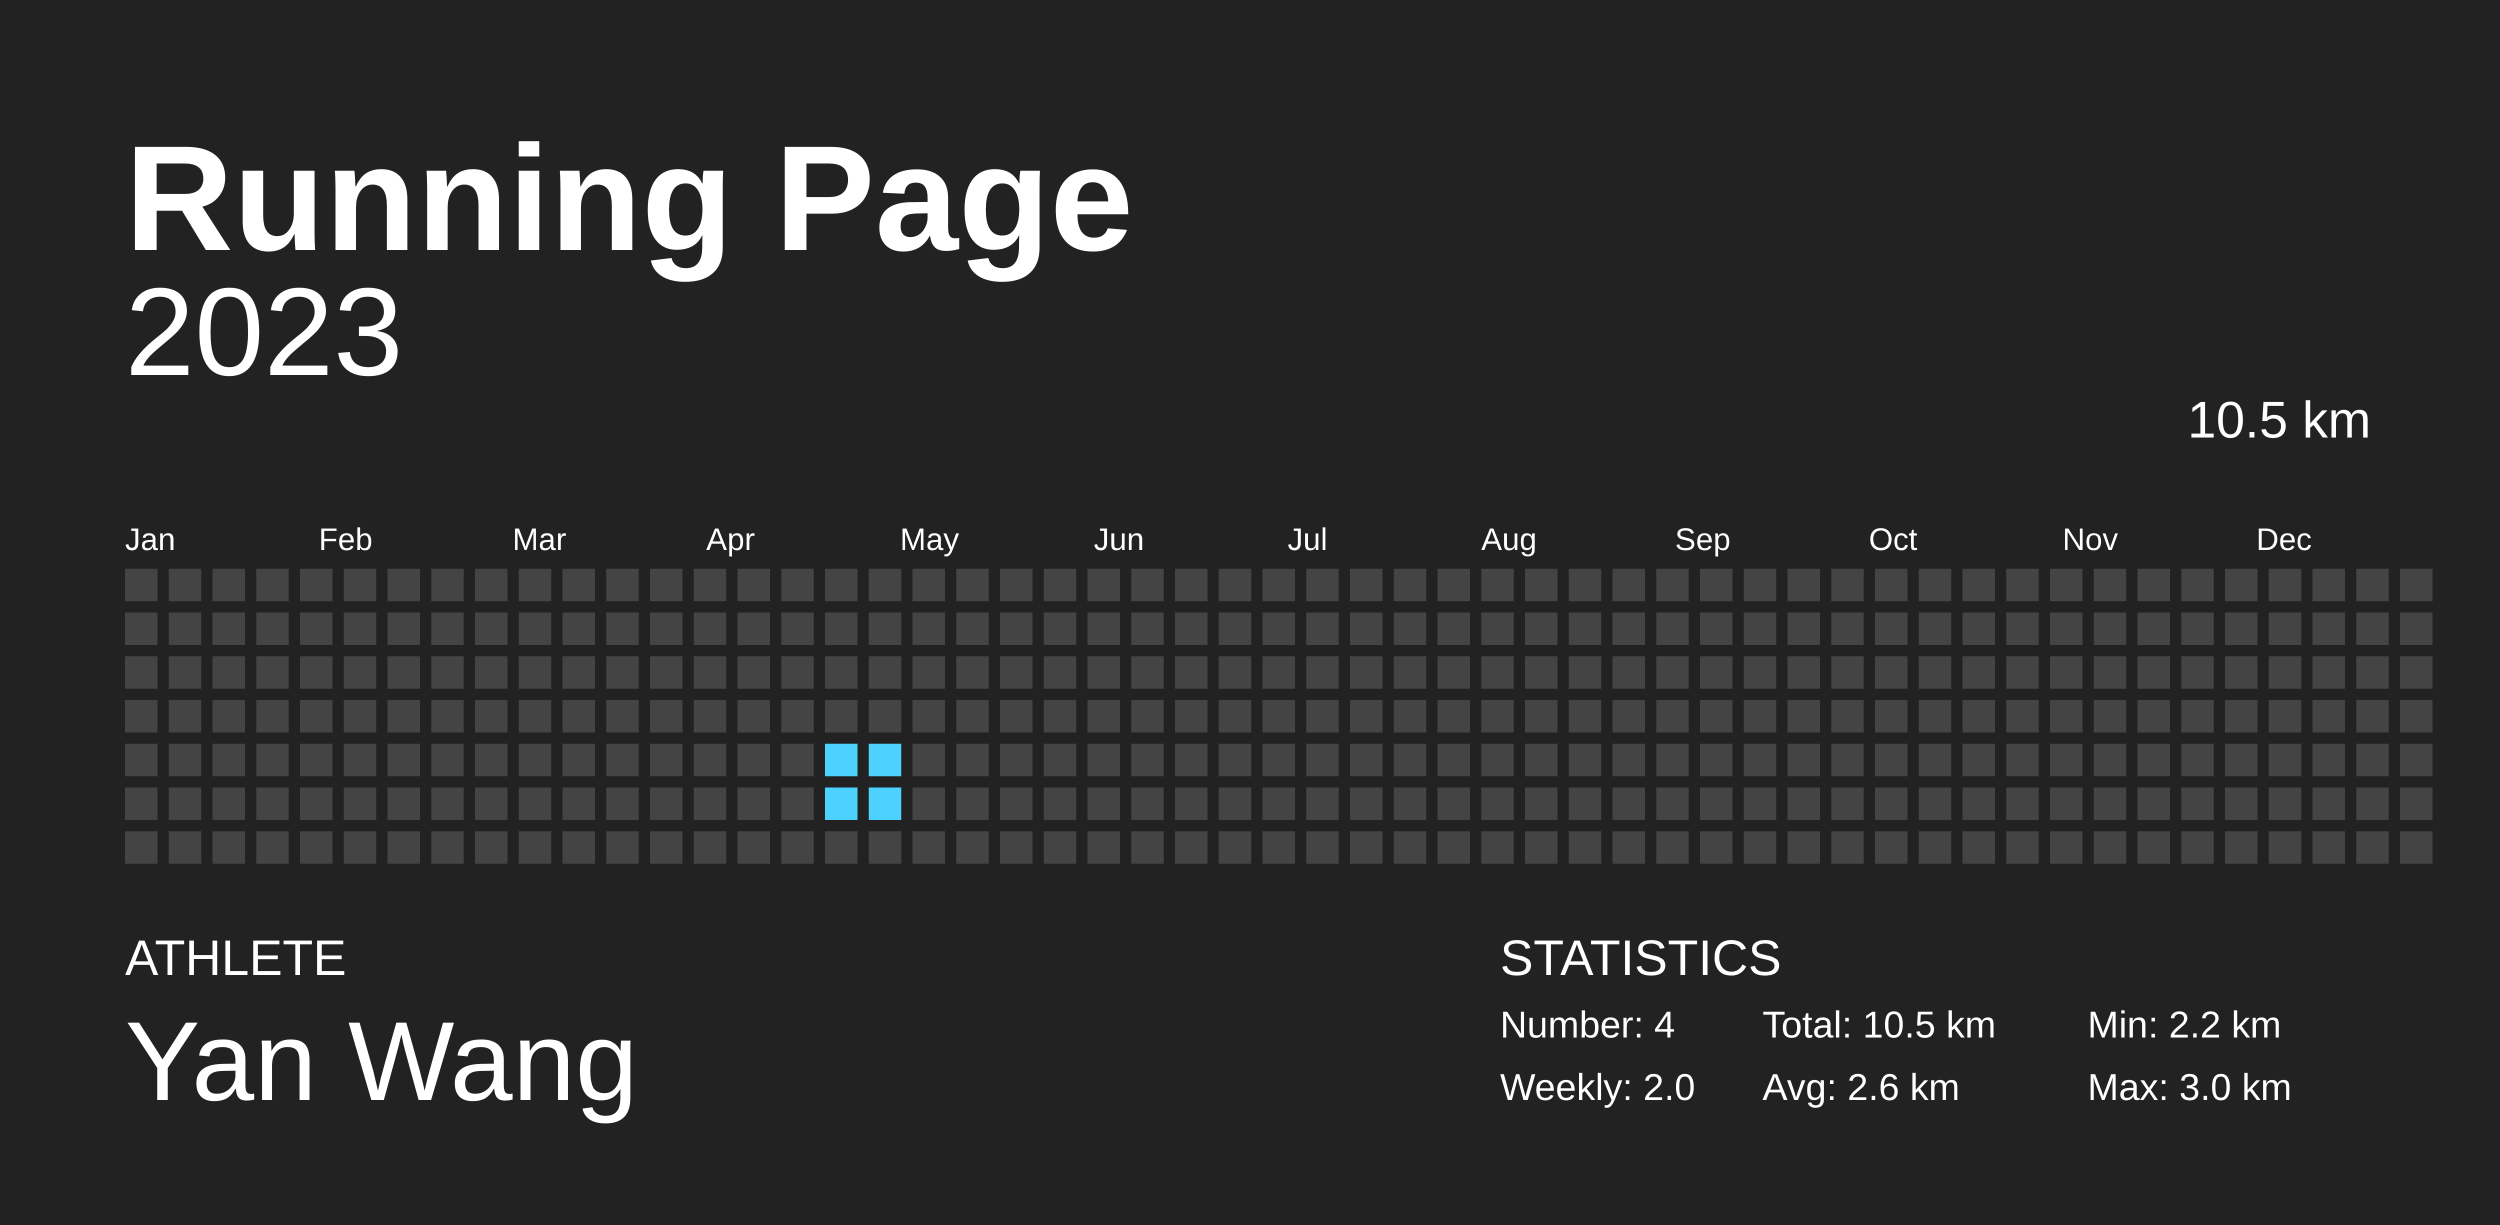
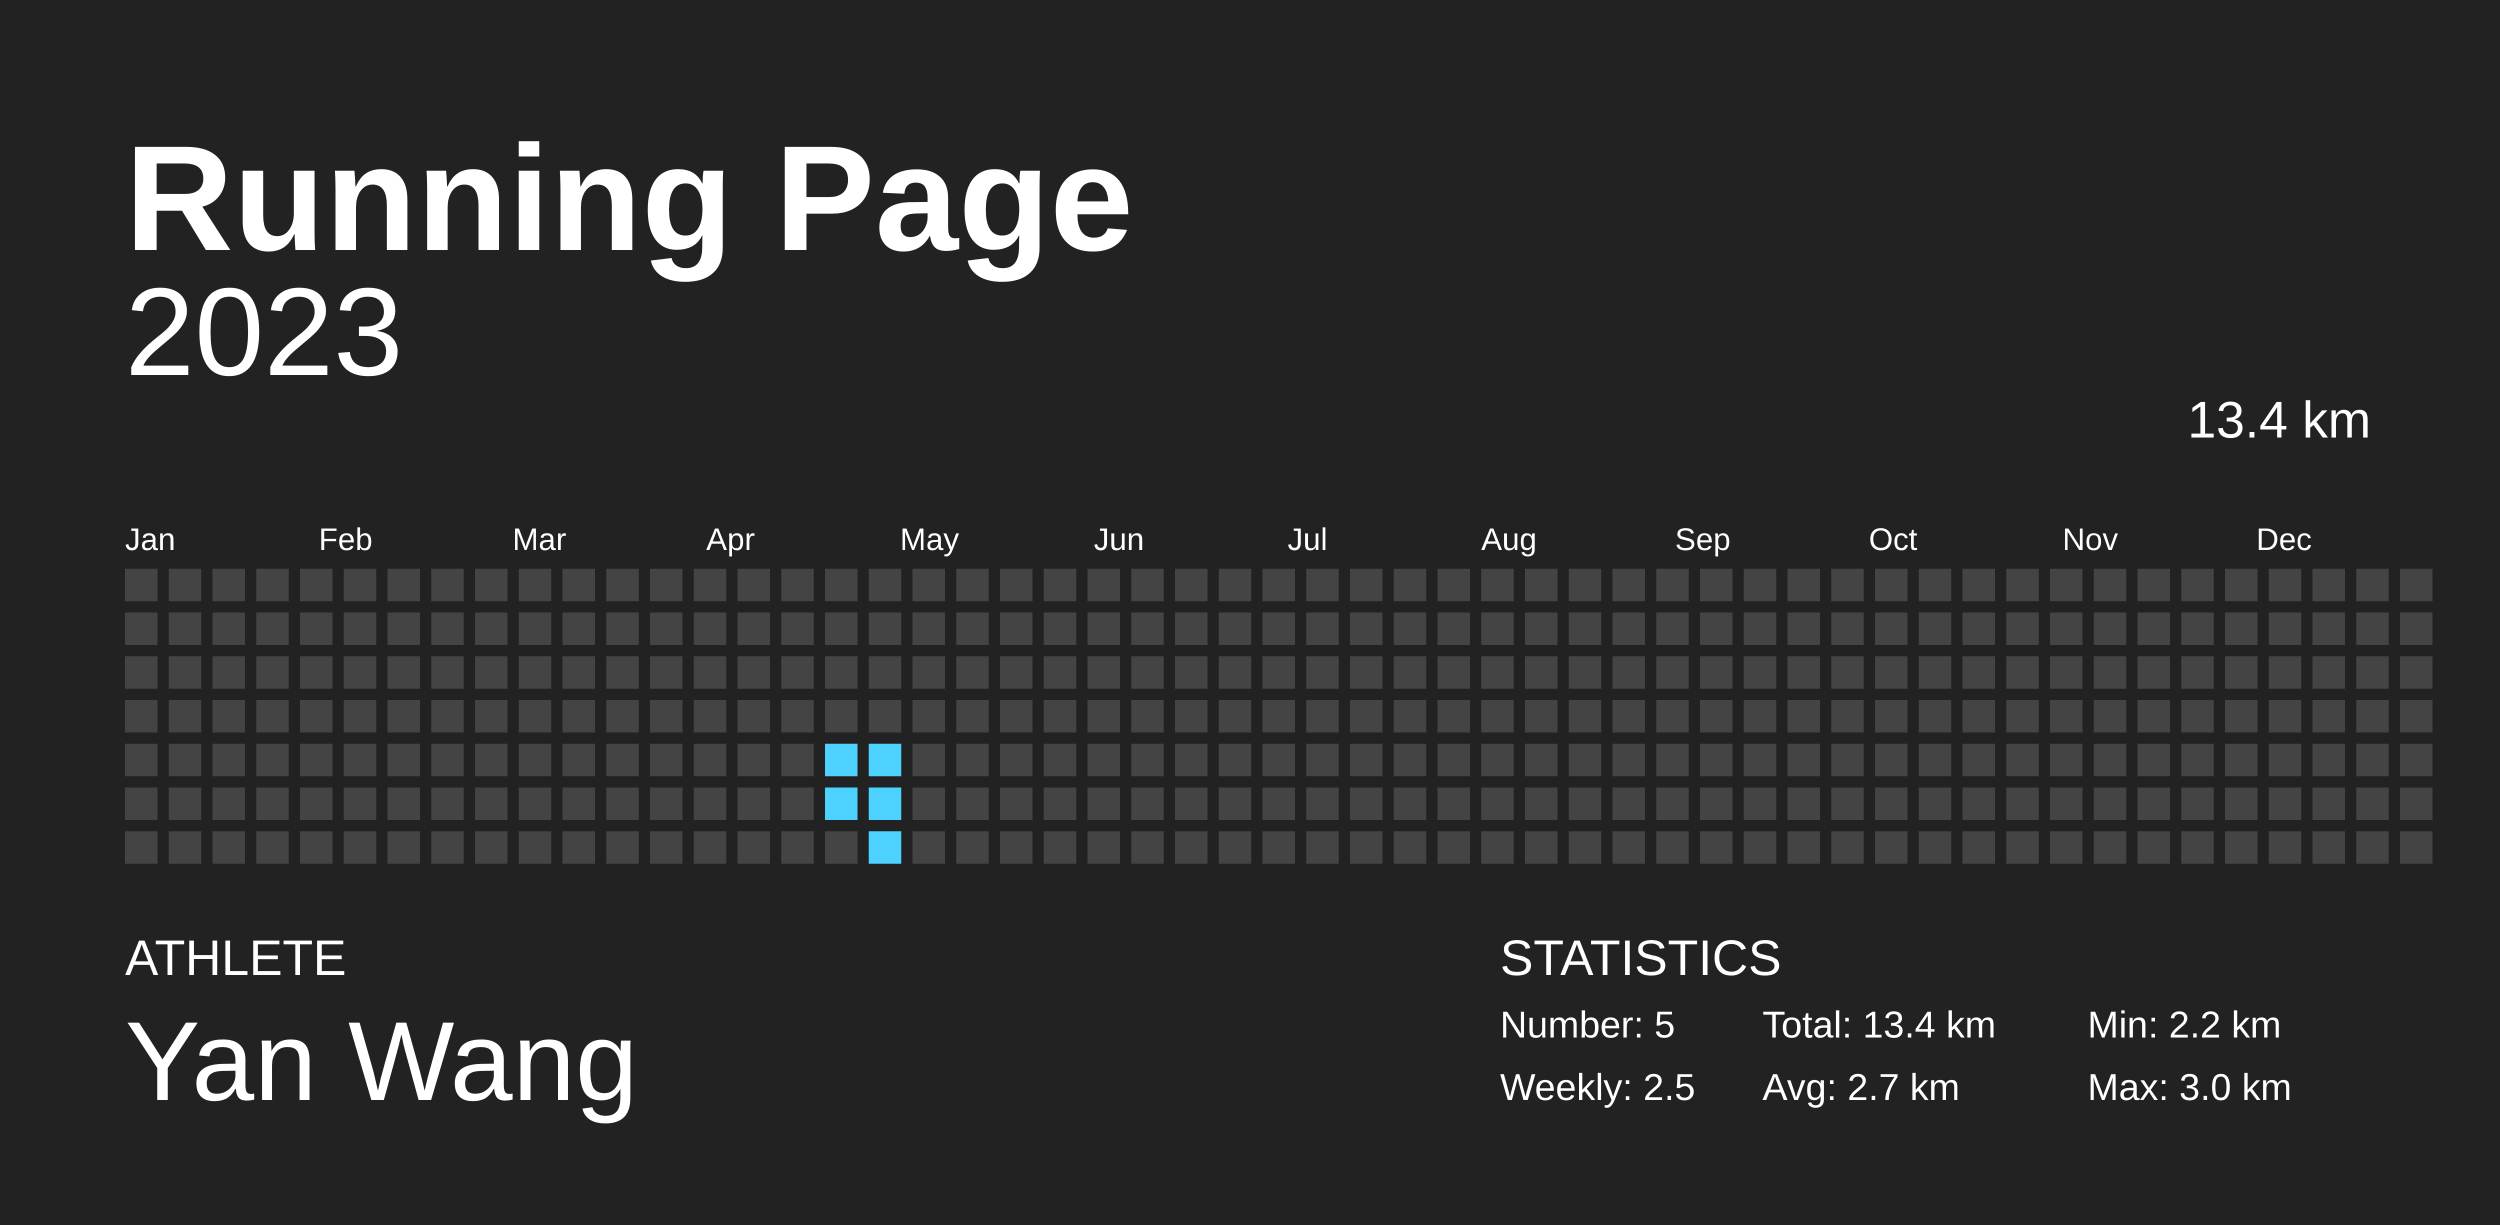
<svg xmlns="http://www.w3.org/2000/svg" baseProfile="full" height="98mm" version="1.1" viewBox="0,0,200,98" width="200mm">
  <defs />
  <rect fill="#222222" height="98" width="200" x="0" y="0" />
  <text fill="#FFFFFF" style="font-size:12px; font-family:Arial; font-weight:bold;" x="10" y="20">Running Page</text>
  <text fill="#FFFFFF" style="font-size:4px; font-family:Arial" x="10" y="78">ATHLETE</text>
  <text fill="#FFFFFF" style="font-size:9px; font-family:Arial" x="10" y="88">Yan Wang</text>
  <text fill="#FFFFFF" style="font-size:4px; font-family:Arial" x="120" y="78">STATISTICS</text>
-   <text fill="#FFFFFF" style="font-size:3px; font-family:Arial" x="120" y="83">Number: 4</text>
-   <text fill="#FFFFFF" style="font-size:3px; font-family:Arial" x="120" y="88">Weekly: 2.0</text>
-   <text fill="#FFFFFF" style="font-size:3px; font-family:Arial" x="141" y="83">Total: 10.5 km</text>
-   <text fill="#FFFFFF" style="font-size:3px; font-family:Arial" x="141" y="88">Avg: 2.6 km</text>
+   <text fill="#FFFFFF" style="font-size:3px; font-family:Arial" x="120" y="83">Number: 5</text>
+   <text fill="#FFFFFF" style="font-size:3px; font-family:Arial" x="120" y="88">Weekly: 2.5</text>
+   <text fill="#FFFFFF" style="font-size:3px; font-family:Arial" x="141" y="83">Total: 13.4 km</text>
+   <text fill="#FFFFFF" style="font-size:3px; font-family:Arial" x="141" y="88">Avg: 2.7 km</text>
  <text fill="#FFFFFF" style="font-size:3px; font-family:Arial" x="167" y="83">Min: 2.2 km</text>
  <text fill="#FFFFFF" style="font-size:3px; font-family:Arial" x="167" y="88">Max: 3.0 km</text>
  <text alignment-baseline="hanging" fill="#FFFFFF" style="font-size:10.0px; font-family:Arial;" x="10" y="30">2023</text>
-   <text alignment-baseline="hanging" fill="#FFFFFF" style="font-size:4.125px; font-family:Arial;" x="175" y="35">10.5 km</text>
+   <text alignment-baseline="hanging" fill="#FFFFFF" style="font-size:4.125px; font-family:Arial;" x="175" y="35">13.4 km</text>
  <text fill="#FFFFFF" style="font-size:2.5px; font-family:Arial" x="10.0" y="44">Jan</text>
  <text fill="#FFFFFF" style="font-size:2.5px; font-family:Arial" x="25.5" y="44">Feb</text>
  <text fill="#FFFFFF" style="font-size:2.5px; font-family:Arial" x="41.0" y="44">Mar</text>
  <text fill="#FFFFFF" style="font-size:2.5px; font-family:Arial" x="56.5" y="44">Apr</text>
  <text fill="#FFFFFF" style="font-size:2.5px; font-family:Arial" x="72.0" y="44">May</text>
  <text fill="#FFFFFF" style="font-size:2.5px; font-family:Arial" x="87.5" y="44">Jun</text>
  <text fill="#FFFFFF" style="font-size:2.5px; font-family:Arial" x="103.0" y="44">Jul</text>
  <text fill="#FFFFFF" style="font-size:2.5px; font-family:Arial" x="118.5" y="44">Aug</text>
  <text fill="#FFFFFF" style="font-size:2.5px; font-family:Arial" x="134.0" y="44">Sep</text>
  <text fill="#FFFFFF" style="font-size:2.5px; font-family:Arial" x="149.5" y="44">Oct</text>
  <text fill="#FFFFFF" style="font-size:2.5px; font-family:Arial" x="165.0" y="44">Nov</text>
  <text fill="#FFFFFF" style="font-size:2.5px; font-family:Arial" x="180.5" y="44">Dec</text>
  <rect fill="#444444" height="2.6" width="2.6" x="10.0" y="45.5" />
  <rect fill="#444444" height="2.6" width="2.6" x="10.0" y="49.0" />
  <rect fill="#444444" height="2.6" width="2.6" x="10.0" y="52.5" />
  <rect fill="#444444" height="2.6" width="2.6" x="10.0" y="56.0" />
  <rect fill="#444444" height="2.6" width="2.6" x="10.0" y="59.5" />
  <rect fill="#444444" height="2.6" width="2.6" x="10.0" y="63.0" />
  <rect fill="#444444" height="2.6" width="2.6" x="10.0" y="66.5" />
  <rect fill="#444444" height="2.6" width="2.6" x="13.5" y="45.5" />
  <rect fill="#444444" height="2.6" width="2.6" x="13.5" y="49.0" />
  <rect fill="#444444" height="2.6" width="2.6" x="13.5" y="52.5" />
  <rect fill="#444444" height="2.6" width="2.6" x="13.5" y="56.0" />
  <rect fill="#444444" height="2.6" width="2.6" x="13.5" y="59.5" />
  <rect fill="#444444" height="2.6" width="2.6" x="13.5" y="63.0" />
  <rect fill="#444444" height="2.6" width="2.6" x="13.5" y="66.5" />
  <rect fill="#444444" height="2.6" width="2.6" x="17.0" y="45.5" />
  <rect fill="#444444" height="2.6" width="2.6" x="17.0" y="49.0" />
  <rect fill="#444444" height="2.6" width="2.6" x="17.0" y="52.5" />
  <rect fill="#444444" height="2.6" width="2.6" x="17.0" y="56.0" />
  <rect fill="#444444" height="2.6" width="2.6" x="17.0" y="59.5" />
  <rect fill="#444444" height="2.6" width="2.6" x="17.0" y="63.0" />
  <rect fill="#444444" height="2.6" width="2.6" x="17.0" y="66.5" />
  <rect fill="#444444" height="2.6" width="2.6" x="20.5" y="45.5" />
  <rect fill="#444444" height="2.6" width="2.6" x="20.5" y="49.0" />
  <rect fill="#444444" height="2.6" width="2.6" x="20.5" y="52.5" />
  <rect fill="#444444" height="2.6" width="2.6" x="20.5" y="56.0" />
  <rect fill="#444444" height="2.6" width="2.6" x="20.5" y="59.5" />
  <rect fill="#444444" height="2.6" width="2.6" x="20.5" y="63.0" />
  <rect fill="#444444" height="2.6" width="2.6" x="20.5" y="66.5" />
  <rect fill="#444444" height="2.6" width="2.6" x="24.0" y="45.5" />
  <rect fill="#444444" height="2.6" width="2.6" x="24.0" y="49.0" />
  <rect fill="#444444" height="2.6" width="2.6" x="24.0" y="52.5" />
  <rect fill="#444444" height="2.6" width="2.6" x="24.0" y="56.0" />
  <rect fill="#444444" height="2.6" width="2.6" x="24.0" y="59.5" />
  <rect fill="#444444" height="2.6" width="2.6" x="24.0" y="63.0" />
  <rect fill="#444444" height="2.6" width="2.6" x="24.0" y="66.5" />
  <rect fill="#444444" height="2.6" width="2.6" x="27.5" y="45.5" />
  <rect fill="#444444" height="2.6" width="2.6" x="27.5" y="49.0" />
  <rect fill="#444444" height="2.6" width="2.6" x="27.5" y="52.5" />
  <rect fill="#444444" height="2.6" width="2.6" x="27.5" y="56.0" />
  <rect fill="#444444" height="2.6" width="2.6" x="27.5" y="59.5" />
  <rect fill="#444444" height="2.6" width="2.6" x="27.5" y="63.0" />
  <rect fill="#444444" height="2.6" width="2.6" x="27.5" y="66.5" />
  <rect fill="#444444" height="2.6" width="2.6" x="31.0" y="45.5" />
  <rect fill="#444444" height="2.6" width="2.6" x="31.0" y="49.0" />
  <rect fill="#444444" height="2.6" width="2.6" x="31.0" y="52.5" />
  <rect fill="#444444" height="2.6" width="2.6" x="31.0" y="56.0" />
  <rect fill="#444444" height="2.6" width="2.6" x="31.0" y="59.5" />
  <rect fill="#444444" height="2.6" width="2.6" x="31.0" y="63.0" />
  <rect fill="#444444" height="2.6" width="2.6" x="31.0" y="66.5" />
  <rect fill="#444444" height="2.6" width="2.6" x="34.5" y="45.5" />
  <rect fill="#444444" height="2.6" width="2.6" x="34.5" y="49.0" />
  <rect fill="#444444" height="2.6" width="2.6" x="34.5" y="52.5" />
  <rect fill="#444444" height="2.6" width="2.6" x="34.5" y="56.0" />
  <rect fill="#444444" height="2.6" width="2.6" x="34.5" y="59.5" />
  <rect fill="#444444" height="2.6" width="2.6" x="34.5" y="63.0" />
  <rect fill="#444444" height="2.6" width="2.6" x="34.5" y="66.5" />
  <rect fill="#444444" height="2.6" width="2.6" x="38.0" y="45.5" />
  <rect fill="#444444" height="2.6" width="2.6" x="38.0" y="49.0" />
  <rect fill="#444444" height="2.6" width="2.6" x="38.0" y="52.5" />
  <rect fill="#444444" height="2.6" width="2.6" x="38.0" y="56.0" />
  <rect fill="#444444" height="2.6" width="2.6" x="38.0" y="59.5" />
  <rect fill="#444444" height="2.6" width="2.6" x="38.0" y="63.0" />
  <rect fill="#444444" height="2.6" width="2.6" x="38.0" y="66.5" />
  <rect fill="#444444" height="2.6" width="2.6" x="41.5" y="45.5" />
  <rect fill="#444444" height="2.6" width="2.6" x="41.5" y="49.0" />
  <rect fill="#444444" height="2.6" width="2.6" x="41.5" y="52.5" />
  <rect fill="#444444" height="2.6" width="2.6" x="41.5" y="56.0" />
  <rect fill="#444444" height="2.6" width="2.6" x="41.5" y="59.5" />
  <rect fill="#444444" height="2.6" width="2.6" x="41.5" y="63.0" />
  <rect fill="#444444" height="2.6" width="2.6" x="41.5" y="66.5" />
  <rect fill="#444444" height="2.6" width="2.6" x="45.0" y="45.5" />
  <rect fill="#444444" height="2.6" width="2.6" x="45.0" y="49.0" />
  <rect fill="#444444" height="2.6" width="2.6" x="45.0" y="52.5" />
  <rect fill="#444444" height="2.6" width="2.6" x="45.0" y="56.0" />
  <rect fill="#444444" height="2.6" width="2.6" x="45.0" y="59.5" />
  <rect fill="#444444" height="2.6" width="2.6" x="45.0" y="63.0" />
  <rect fill="#444444" height="2.6" width="2.6" x="45.0" y="66.5" />
  <rect fill="#444444" height="2.6" width="2.6" x="48.5" y="45.5" />
  <rect fill="#444444" height="2.6" width="2.6" x="48.5" y="49.0" />
  <rect fill="#444444" height="2.6" width="2.6" x="48.5" y="52.5" />
  <rect fill="#444444" height="2.6" width="2.6" x="48.5" y="56.0" />
  <rect fill="#444444" height="2.6" width="2.6" x="48.5" y="59.5" />
  <rect fill="#444444" height="2.6" width="2.6" x="48.5" y="63.0" />
  <rect fill="#444444" height="2.6" width="2.6" x="48.5" y="66.5" />
  <rect fill="#444444" height="2.6" width="2.6" x="52.0" y="45.5" />
  <rect fill="#444444" height="2.6" width="2.6" x="52.0" y="49.0" />
  <rect fill="#444444" height="2.6" width="2.6" x="52.0" y="52.5" />
  <rect fill="#444444" height="2.6" width="2.6" x="52.0" y="56.0" />
  <rect fill="#444444" height="2.6" width="2.6" x="52.0" y="59.5" />
  <rect fill="#444444" height="2.6" width="2.6" x="52.0" y="63.0" />
  <rect fill="#444444" height="2.6" width="2.6" x="52.0" y="66.5" />
  <rect fill="#444444" height="2.6" width="2.6" x="55.5" y="45.5" />
  <rect fill="#444444" height="2.6" width="2.6" x="55.5" y="49.0" />
  <rect fill="#444444" height="2.6" width="2.6" x="55.5" y="52.5" />
  <rect fill="#444444" height="2.6" width="2.6" x="55.5" y="56.0" />
  <rect fill="#444444" height="2.6" width="2.6" x="55.5" y="59.5" />
  <rect fill="#444444" height="2.6" width="2.6" x="55.5" y="63.0" />
  <rect fill="#444444" height="2.6" width="2.6" x="55.5" y="66.5" />
  <rect fill="#444444" height="2.6" width="2.6" x="59.0" y="45.5" />
  <rect fill="#444444" height="2.6" width="2.6" x="59.0" y="49.0" />
  <rect fill="#444444" height="2.6" width="2.6" x="59.0" y="52.5" />
  <rect fill="#444444" height="2.6" width="2.6" x="59.0" y="56.0" />
  <rect fill="#444444" height="2.6" width="2.6" x="59.0" y="59.5" />
  <rect fill="#444444" height="2.6" width="2.6" x="59.0" y="63.0" />
  <rect fill="#444444" height="2.6" width="2.6" x="59.0" y="66.5" />
  <rect fill="#444444" height="2.6" width="2.6" x="62.5" y="45.5" />
  <rect fill="#444444" height="2.6" width="2.6" x="62.5" y="49.0" />
  <rect fill="#444444" height="2.6" width="2.6" x="62.5" y="52.5" />
  <rect fill="#444444" height="2.6" width="2.6" x="62.5" y="56.0" />
  <rect fill="#444444" height="2.6" width="2.6" x="62.5" y="59.5" />
  <rect fill="#444444" height="2.6" width="2.6" x="62.5" y="63.0" />
  <rect fill="#444444" height="2.6" width="2.6" x="62.5" y="66.5" />
  <rect fill="#444444" height="2.6" width="2.6" x="66.0" y="45.5" />
  <rect fill="#444444" height="2.6" width="2.6" x="66.0" y="49.0" />
  <rect fill="#444444" height="2.6" width="2.6" x="66.0" y="52.5" />
  <rect fill="#444444" height="2.6" width="2.6" x="66.0" y="56.0" />
  <rect fill="#4dd2ff" height="2.6" width="2.6" x="66.0" y="59.5" />
  <rect fill="#4dd2ff" height="2.6" width="2.6" x="66.0" y="63.0" />
  <rect fill="#444444" height="2.6" width="2.6" x="66.0" y="66.5" />
  <rect fill="#444444" height="2.6" width="2.6" x="69.5" y="45.5" />
  <rect fill="#444444" height="2.6" width="2.6" x="69.5" y="49.0" />
  <rect fill="#444444" height="2.6" width="2.6" x="69.5" y="52.5" />
  <rect fill="#444444" height="2.6" width="2.6" x="69.5" y="56.0" />
  <rect fill="#4dd2ff" height="2.6" width="2.6" x="69.5" y="59.5" />
  <rect fill="#4dd2ff" height="2.6" width="2.6" x="69.5" y="63.0" />
-   <rect fill="#444444" height="2.6" width="2.6" x="69.5" y="66.5" />
+   <rect fill="#4dd2ff" height="2.6" width="2.6" x="69.5" y="66.5" />
  <rect fill="#444444" height="2.6" width="2.6" x="73.0" y="45.5" />
  <rect fill="#444444" height="2.6" width="2.6" x="73.0" y="49.0" />
  <rect fill="#444444" height="2.6" width="2.6" x="73.0" y="52.5" />
  <rect fill="#444444" height="2.6" width="2.6" x="73.0" y="56.0" />
  <rect fill="#444444" height="2.6" width="2.6" x="73.0" y="59.5" />
  <rect fill="#444444" height="2.6" width="2.6" x="73.0" y="63.0" />
  <rect fill="#444444" height="2.6" width="2.6" x="73.0" y="66.5" />
  <rect fill="#444444" height="2.6" width="2.6" x="76.5" y="45.5" />
  <rect fill="#444444" height="2.6" width="2.6" x="76.5" y="49.0" />
  <rect fill="#444444" height="2.6" width="2.6" x="76.5" y="52.5" />
  <rect fill="#444444" height="2.6" width="2.6" x="76.5" y="56.0" />
  <rect fill="#444444" height="2.6" width="2.6" x="76.5" y="59.5" />
  <rect fill="#444444" height="2.6" width="2.6" x="76.5" y="63.0" />
  <rect fill="#444444" height="2.6" width="2.6" x="76.5" y="66.5" />
  <rect fill="#444444" height="2.6" width="2.6" x="80.0" y="45.5" />
  <rect fill="#444444" height="2.6" width="2.6" x="80.0" y="49.0" />
  <rect fill="#444444" height="2.6" width="2.6" x="80.0" y="52.5" />
  <rect fill="#444444" height="2.6" width="2.6" x="80.0" y="56.0" />
  <rect fill="#444444" height="2.6" width="2.6" x="80.0" y="59.5" />
  <rect fill="#444444" height="2.6" width="2.6" x="80.0" y="63.0" />
  <rect fill="#444444" height="2.6" width="2.6" x="80.0" y="66.5" />
  <rect fill="#444444" height="2.6" width="2.6" x="83.5" y="45.5" />
  <rect fill="#444444" height="2.6" width="2.6" x="83.5" y="49.0" />
  <rect fill="#444444" height="2.6" width="2.6" x="83.5" y="52.5" />
  <rect fill="#444444" height="2.6" width="2.6" x="83.5" y="56.0" />
  <rect fill="#444444" height="2.6" width="2.6" x="83.5" y="59.5" />
  <rect fill="#444444" height="2.6" width="2.6" x="83.5" y="63.0" />
  <rect fill="#444444" height="2.6" width="2.6" x="83.5" y="66.5" />
  <rect fill="#444444" height="2.6" width="2.6" x="87.0" y="45.5" />
  <rect fill="#444444" height="2.6" width="2.6" x="87.0" y="49.0" />
  <rect fill="#444444" height="2.6" width="2.6" x="87.0" y="52.5" />
  <rect fill="#444444" height="2.6" width="2.6" x="87.0" y="56.0" />
  <rect fill="#444444" height="2.6" width="2.6" x="87.0" y="59.5" />
  <rect fill="#444444" height="2.6" width="2.6" x="87.0" y="63.0" />
  <rect fill="#444444" height="2.6" width="2.6" x="87.0" y="66.5" />
  <rect fill="#444444" height="2.6" width="2.6" x="90.5" y="45.5" />
  <rect fill="#444444" height="2.6" width="2.6" x="90.5" y="49.0" />
  <rect fill="#444444" height="2.6" width="2.6" x="90.5" y="52.5" />
  <rect fill="#444444" height="2.6" width="2.6" x="90.5" y="56.0" />
  <rect fill="#444444" height="2.6" width="2.6" x="90.5" y="59.5" />
  <rect fill="#444444" height="2.6" width="2.6" x="90.5" y="63.0" />
  <rect fill="#444444" height="2.6" width="2.6" x="90.5" y="66.5" />
  <rect fill="#444444" height="2.6" width="2.6" x="94.0" y="45.5" />
  <rect fill="#444444" height="2.6" width="2.6" x="94.0" y="49.0" />
  <rect fill="#444444" height="2.6" width="2.6" x="94.0" y="52.5" />
  <rect fill="#444444" height="2.6" width="2.6" x="94.0" y="56.0" />
  <rect fill="#444444" height="2.6" width="2.6" x="94.0" y="59.5" />
  <rect fill="#444444" height="2.6" width="2.6" x="94.0" y="63.0" />
  <rect fill="#444444" height="2.6" width="2.6" x="94.0" y="66.5" />
  <rect fill="#444444" height="2.6" width="2.6" x="97.5" y="45.5" />
  <rect fill="#444444" height="2.6" width="2.6" x="97.5" y="49.0" />
  <rect fill="#444444" height="2.6" width="2.6" x="97.5" y="52.5" />
  <rect fill="#444444" height="2.6" width="2.6" x="97.5" y="56.0" />
  <rect fill="#444444" height="2.6" width="2.6" x="97.5" y="59.5" />
  <rect fill="#444444" height="2.6" width="2.6" x="97.5" y="63.0" />
  <rect fill="#444444" height="2.6" width="2.6" x="97.5" y="66.5" />
  <rect fill="#444444" height="2.6" width="2.6" x="101.0" y="45.5" />
  <rect fill="#444444" height="2.6" width="2.6" x="101.0" y="49.0" />
  <rect fill="#444444" height="2.6" width="2.6" x="101.0" y="52.5" />
  <rect fill="#444444" height="2.6" width="2.6" x="101.0" y="56.0" />
  <rect fill="#444444" height="2.6" width="2.6" x="101.0" y="59.5" />
  <rect fill="#444444" height="2.6" width="2.6" x="101.0" y="63.0" />
  <rect fill="#444444" height="2.6" width="2.6" x="101.0" y="66.5" />
  <rect fill="#444444" height="2.6" width="2.6" x="104.5" y="45.5" />
  <rect fill="#444444" height="2.6" width="2.6" x="104.5" y="49.0" />
  <rect fill="#444444" height="2.6" width="2.6" x="104.5" y="52.5" />
  <rect fill="#444444" height="2.6" width="2.6" x="104.5" y="56.0" />
  <rect fill="#444444" height="2.6" width="2.6" x="104.5" y="59.5" />
  <rect fill="#444444" height="2.6" width="2.6" x="104.5" y="63.0" />
  <rect fill="#444444" height="2.6" width="2.6" x="104.5" y="66.5" />
  <rect fill="#444444" height="2.6" width="2.6" x="108.0" y="45.5" />
  <rect fill="#444444" height="2.6" width="2.6" x="108.0" y="49.0" />
  <rect fill="#444444" height="2.6" width="2.6" x="108.0" y="52.5" />
  <rect fill="#444444" height="2.6" width="2.6" x="108.0" y="56.0" />
  <rect fill="#444444" height="2.6" width="2.6" x="108.0" y="59.5" />
  <rect fill="#444444" height="2.6" width="2.6" x="108.0" y="63.0" />
  <rect fill="#444444" height="2.6" width="2.6" x="108.0" y="66.5" />
  <rect fill="#444444" height="2.6" width="2.6" x="111.5" y="45.5" />
  <rect fill="#444444" height="2.6" width="2.6" x="111.5" y="49.0" />
  <rect fill="#444444" height="2.6" width="2.6" x="111.5" y="52.5" />
  <rect fill="#444444" height="2.6" width="2.6" x="111.5" y="56.0" />
  <rect fill="#444444" height="2.6" width="2.6" x="111.5" y="59.5" />
  <rect fill="#444444" height="2.6" width="2.6" x="111.5" y="63.0" />
  <rect fill="#444444" height="2.6" width="2.6" x="111.5" y="66.5" />
  <rect fill="#444444" height="2.6" width="2.6" x="115.0" y="45.5" />
  <rect fill="#444444" height="2.6" width="2.6" x="115.0" y="49.0" />
  <rect fill="#444444" height="2.6" width="2.6" x="115.0" y="52.5" />
  <rect fill="#444444" height="2.6" width="2.6" x="115.0" y="56.0" />
  <rect fill="#444444" height="2.6" width="2.6" x="115.0" y="59.5" />
  <rect fill="#444444" height="2.6" width="2.6" x="115.0" y="63.0" />
  <rect fill="#444444" height="2.6" width="2.6" x="115.0" y="66.5" />
  <rect fill="#444444" height="2.6" width="2.6" x="118.5" y="45.5" />
  <rect fill="#444444" height="2.6" width="2.6" x="118.5" y="49.0" />
  <rect fill="#444444" height="2.6" width="2.6" x="118.5" y="52.5" />
  <rect fill="#444444" height="2.6" width="2.6" x="118.5" y="56.0" />
  <rect fill="#444444" height="2.6" width="2.6" x="118.5" y="59.5" />
  <rect fill="#444444" height="2.6" width="2.6" x="118.5" y="63.0" />
  <rect fill="#444444" height="2.6" width="2.6" x="118.5" y="66.5" />
  <rect fill="#444444" height="2.6" width="2.6" x="122.0" y="45.5" />
  <rect fill="#444444" height="2.6" width="2.6" x="122.0" y="49.0" />
  <rect fill="#444444" height="2.6" width="2.6" x="122.0" y="52.5" />
  <rect fill="#444444" height="2.6" width="2.6" x="122.0" y="56.0" />
  <rect fill="#444444" height="2.6" width="2.6" x="122.0" y="59.5" />
  <rect fill="#444444" height="2.6" width="2.6" x="122.0" y="63.0" />
  <rect fill="#444444" height="2.6" width="2.6" x="122.0" y="66.5" />
  <rect fill="#444444" height="2.6" width="2.6" x="125.5" y="45.5" />
  <rect fill="#444444" height="2.6" width="2.6" x="125.5" y="49.0" />
  <rect fill="#444444" height="2.6" width="2.6" x="125.5" y="52.5" />
  <rect fill="#444444" height="2.6" width="2.6" x="125.5" y="56.0" />
  <rect fill="#444444" height="2.6" width="2.6" x="125.5" y="59.5" />
  <rect fill="#444444" height="2.6" width="2.6" x="125.5" y="63.0" />
  <rect fill="#444444" height="2.6" width="2.6" x="125.5" y="66.5" />
  <rect fill="#444444" height="2.6" width="2.6" x="129.0" y="45.5" />
  <rect fill="#444444" height="2.6" width="2.6" x="129.0" y="49.0" />
  <rect fill="#444444" height="2.6" width="2.6" x="129.0" y="52.5" />
  <rect fill="#444444" height="2.6" width="2.6" x="129.0" y="56.0" />
  <rect fill="#444444" height="2.6" width="2.6" x="129.0" y="59.5" />
  <rect fill="#444444" height="2.6" width="2.6" x="129.0" y="63.0" />
  <rect fill="#444444" height="2.6" width="2.6" x="129.0" y="66.5" />
  <rect fill="#444444" height="2.6" width="2.6" x="132.5" y="45.5" />
  <rect fill="#444444" height="2.6" width="2.6" x="132.5" y="49.0" />
  <rect fill="#444444" height="2.6" width="2.6" x="132.5" y="52.5" />
  <rect fill="#444444" height="2.6" width="2.6" x="132.5" y="56.0" />
  <rect fill="#444444" height="2.6" width="2.6" x="132.5" y="59.5" />
  <rect fill="#444444" height="2.6" width="2.6" x="132.5" y="63.0" />
  <rect fill="#444444" height="2.6" width="2.6" x="132.5" y="66.5" />
  <rect fill="#444444" height="2.6" width="2.6" x="136.0" y="45.5" />
  <rect fill="#444444" height="2.6" width="2.6" x="136.0" y="49.0" />
  <rect fill="#444444" height="2.6" width="2.6" x="136.0" y="52.5" />
  <rect fill="#444444" height="2.6" width="2.6" x="136.0" y="56.0" />
  <rect fill="#444444" height="2.6" width="2.6" x="136.0" y="59.5" />
  <rect fill="#444444" height="2.6" width="2.6" x="136.0" y="63.0" />
  <rect fill="#444444" height="2.6" width="2.6" x="136.0" y="66.5" />
  <rect fill="#444444" height="2.6" width="2.6" x="139.5" y="45.5" />
  <rect fill="#444444" height="2.6" width="2.6" x="139.5" y="49.0" />
  <rect fill="#444444" height="2.6" width="2.6" x="139.5" y="52.5" />
  <rect fill="#444444" height="2.6" width="2.6" x="139.5" y="56.0" />
  <rect fill="#444444" height="2.6" width="2.6" x="139.5" y="59.5" />
  <rect fill="#444444" height="2.6" width="2.6" x="139.5" y="63.0" />
  <rect fill="#444444" height="2.6" width="2.6" x="139.5" y="66.5" />
  <rect fill="#444444" height="2.6" width="2.6" x="143.0" y="45.5" />
  <rect fill="#444444" height="2.6" width="2.6" x="143.0" y="49.0" />
  <rect fill="#444444" height="2.6" width="2.6" x="143.0" y="52.5" />
  <rect fill="#444444" height="2.6" width="2.6" x="143.0" y="56.0" />
  <rect fill="#444444" height="2.6" width="2.6" x="143.0" y="59.5" />
  <rect fill="#444444" height="2.6" width="2.6" x="143.0" y="63.0" />
  <rect fill="#444444" height="2.6" width="2.6" x="143.0" y="66.5" />
  <rect fill="#444444" height="2.6" width="2.6" x="146.5" y="45.5" />
  <rect fill="#444444" height="2.6" width="2.6" x="146.5" y="49.0" />
  <rect fill="#444444" height="2.6" width="2.6" x="146.5" y="52.5" />
  <rect fill="#444444" height="2.6" width="2.6" x="146.5" y="56.0" />
  <rect fill="#444444" height="2.6" width="2.6" x="146.5" y="59.5" />
  <rect fill="#444444" height="2.6" width="2.6" x="146.5" y="63.0" />
  <rect fill="#444444" height="2.6" width="2.6" x="146.5" y="66.5" />
  <rect fill="#444444" height="2.6" width="2.6" x="150.0" y="45.5" />
  <rect fill="#444444" height="2.6" width="2.6" x="150.0" y="49.0" />
  <rect fill="#444444" height="2.6" width="2.6" x="150.0" y="52.5" />
  <rect fill="#444444" height="2.6" width="2.6" x="150.0" y="56.0" />
  <rect fill="#444444" height="2.6" width="2.6" x="150.0" y="59.5" />
  <rect fill="#444444" height="2.6" width="2.6" x="150.0" y="63.0" />
  <rect fill="#444444" height="2.6" width="2.6" x="150.0" y="66.5" />
  <rect fill="#444444" height="2.6" width="2.6" x="153.5" y="45.5" />
  <rect fill="#444444" height="2.6" width="2.6" x="153.5" y="49.0" />
  <rect fill="#444444" height="2.6" width="2.6" x="153.5" y="52.5" />
  <rect fill="#444444" height="2.6" width="2.6" x="153.5" y="56.0" />
  <rect fill="#444444" height="2.6" width="2.6" x="153.5" y="59.5" />
  <rect fill="#444444" height="2.6" width="2.6" x="153.5" y="63.0" />
  <rect fill="#444444" height="2.6" width="2.6" x="153.5" y="66.5" />
  <rect fill="#444444" height="2.6" width="2.6" x="157.0" y="45.5" />
  <rect fill="#444444" height="2.6" width="2.6" x="157.0" y="49.0" />
  <rect fill="#444444" height="2.6" width="2.6" x="157.0" y="52.5" />
  <rect fill="#444444" height="2.6" width="2.6" x="157.0" y="56.0" />
  <rect fill="#444444" height="2.6" width="2.6" x="157.0" y="59.5" />
  <rect fill="#444444" height="2.6" width="2.6" x="157.0" y="63.0" />
  <rect fill="#444444" height="2.6" width="2.6" x="157.0" y="66.5" />
  <rect fill="#444444" height="2.6" width="2.6" x="160.5" y="45.5" />
  <rect fill="#444444" height="2.6" width="2.6" x="160.5" y="49.0" />
  <rect fill="#444444" height="2.6" width="2.6" x="160.5" y="52.5" />
  <rect fill="#444444" height="2.6" width="2.6" x="160.5" y="56.0" />
  <rect fill="#444444" height="2.6" width="2.6" x="160.5" y="59.5" />
  <rect fill="#444444" height="2.6" width="2.6" x="160.5" y="63.0" />
  <rect fill="#444444" height="2.6" width="2.6" x="160.5" y="66.5" />
  <rect fill="#444444" height="2.6" width="2.6" x="164.0" y="45.5" />
  <rect fill="#444444" height="2.6" width="2.6" x="164.0" y="49.0" />
  <rect fill="#444444" height="2.6" width="2.6" x="164.0" y="52.5" />
  <rect fill="#444444" height="2.6" width="2.6" x="164.0" y="56.0" />
  <rect fill="#444444" height="2.6" width="2.6" x="164.0" y="59.5" />
  <rect fill="#444444" height="2.6" width="2.6" x="164.0" y="63.0" />
  <rect fill="#444444" height="2.6" width="2.6" x="164.0" y="66.5" />
  <rect fill="#444444" height="2.6" width="2.6" x="167.5" y="45.5" />
  <rect fill="#444444" height="2.6" width="2.6" x="167.5" y="49.0" />
  <rect fill="#444444" height="2.6" width="2.6" x="167.5" y="52.5" />
  <rect fill="#444444" height="2.6" width="2.6" x="167.5" y="56.0" />
  <rect fill="#444444" height="2.6" width="2.6" x="167.5" y="59.5" />
  <rect fill="#444444" height="2.6" width="2.6" x="167.5" y="63.0" />
  <rect fill="#444444" height="2.6" width="2.6" x="167.5" y="66.5" />
  <rect fill="#444444" height="2.6" width="2.6" x="171.0" y="45.5" />
  <rect fill="#444444" height="2.6" width="2.6" x="171.0" y="49.0" />
  <rect fill="#444444" height="2.6" width="2.6" x="171.0" y="52.5" />
  <rect fill="#444444" height="2.6" width="2.6" x="171.0" y="56.0" />
  <rect fill="#444444" height="2.6" width="2.6" x="171.0" y="59.5" />
  <rect fill="#444444" height="2.6" width="2.6" x="171.0" y="63.0" />
  <rect fill="#444444" height="2.6" width="2.6" x="171.0" y="66.5" />
  <rect fill="#444444" height="2.6" width="2.6" x="174.5" y="45.5" />
  <rect fill="#444444" height="2.6" width="2.6" x="174.5" y="49.0" />
  <rect fill="#444444" height="2.6" width="2.6" x="174.5" y="52.5" />
  <rect fill="#444444" height="2.6" width="2.6" x="174.5" y="56.0" />
  <rect fill="#444444" height="2.6" width="2.6" x="174.5" y="59.5" />
  <rect fill="#444444" height="2.6" width="2.6" x="174.5" y="63.0" />
  <rect fill="#444444" height="2.6" width="2.6" x="174.5" y="66.5" />
  <rect fill="#444444" height="2.6" width="2.6" x="178.0" y="45.5" />
  <rect fill="#444444" height="2.6" width="2.6" x="178.0" y="49.0" />
  <rect fill="#444444" height="2.6" width="2.6" x="178.0" y="52.5" />
  <rect fill="#444444" height="2.6" width="2.6" x="178.0" y="56.0" />
  <rect fill="#444444" height="2.6" width="2.6" x="178.0" y="59.5" />
  <rect fill="#444444" height="2.6" width="2.6" x="178.0" y="63.0" />
  <rect fill="#444444" height="2.6" width="2.6" x="178.0" y="66.5" />
  <rect fill="#444444" height="2.6" width="2.6" x="181.5" y="45.5" />
  <rect fill="#444444" height="2.6" width="2.6" x="181.5" y="49.0" />
  <rect fill="#444444" height="2.6" width="2.6" x="181.5" y="52.5" />
  <rect fill="#444444" height="2.6" width="2.6" x="181.5" y="56.0" />
  <rect fill="#444444" height="2.6" width="2.6" x="181.5" y="59.5" />
  <rect fill="#444444" height="2.6" width="2.6" x="181.5" y="63.0" />
  <rect fill="#444444" height="2.6" width="2.6" x="181.5" y="66.5" />
  <rect fill="#444444" height="2.6" width="2.6" x="185.0" y="45.5" />
  <rect fill="#444444" height="2.6" width="2.6" x="185.0" y="49.0" />
  <rect fill="#444444" height="2.6" width="2.6" x="185.0" y="52.5" />
  <rect fill="#444444" height="2.6" width="2.6" x="185.0" y="56.0" />
  <rect fill="#444444" height="2.6" width="2.6" x="185.0" y="59.5" />
  <rect fill="#444444" height="2.6" width="2.6" x="185.0" y="63.0" />
  <rect fill="#444444" height="2.6" width="2.6" x="185.0" y="66.5" />
  <rect fill="#444444" height="2.6" width="2.6" x="188.5" y="45.5" />
  <rect fill="#444444" height="2.6" width="2.6" x="188.5" y="49.0" />
  <rect fill="#444444" height="2.6" width="2.6" x="188.5" y="52.5" />
  <rect fill="#444444" height="2.6" width="2.6" x="188.5" y="56.0" />
  <rect fill="#444444" height="2.6" width="2.6" x="188.5" y="59.5" />
  <rect fill="#444444" height="2.6" width="2.6" x="188.5" y="63.0" />
  <rect fill="#444444" height="2.6" width="2.6" x="188.5" y="66.5" />
  <rect fill="#444444" height="2.6" width="2.6" x="192.0" y="45.5" />
  <rect fill="#444444" height="2.6" width="2.6" x="192.0" y="49.0" />
  <rect fill="#444444" height="2.6" width="2.6" x="192.0" y="52.5" />
  <rect fill="#444444" height="2.6" width="2.6" x="192.0" y="56.0" />
  <rect fill="#444444" height="2.6" width="2.6" x="192.0" y="59.5" />
  <rect fill="#444444" height="2.6" width="2.6" x="192.0" y="63.0" />
  <rect fill="#444444" height="2.6" width="2.6" x="192.0" y="66.5" />
</svg>
